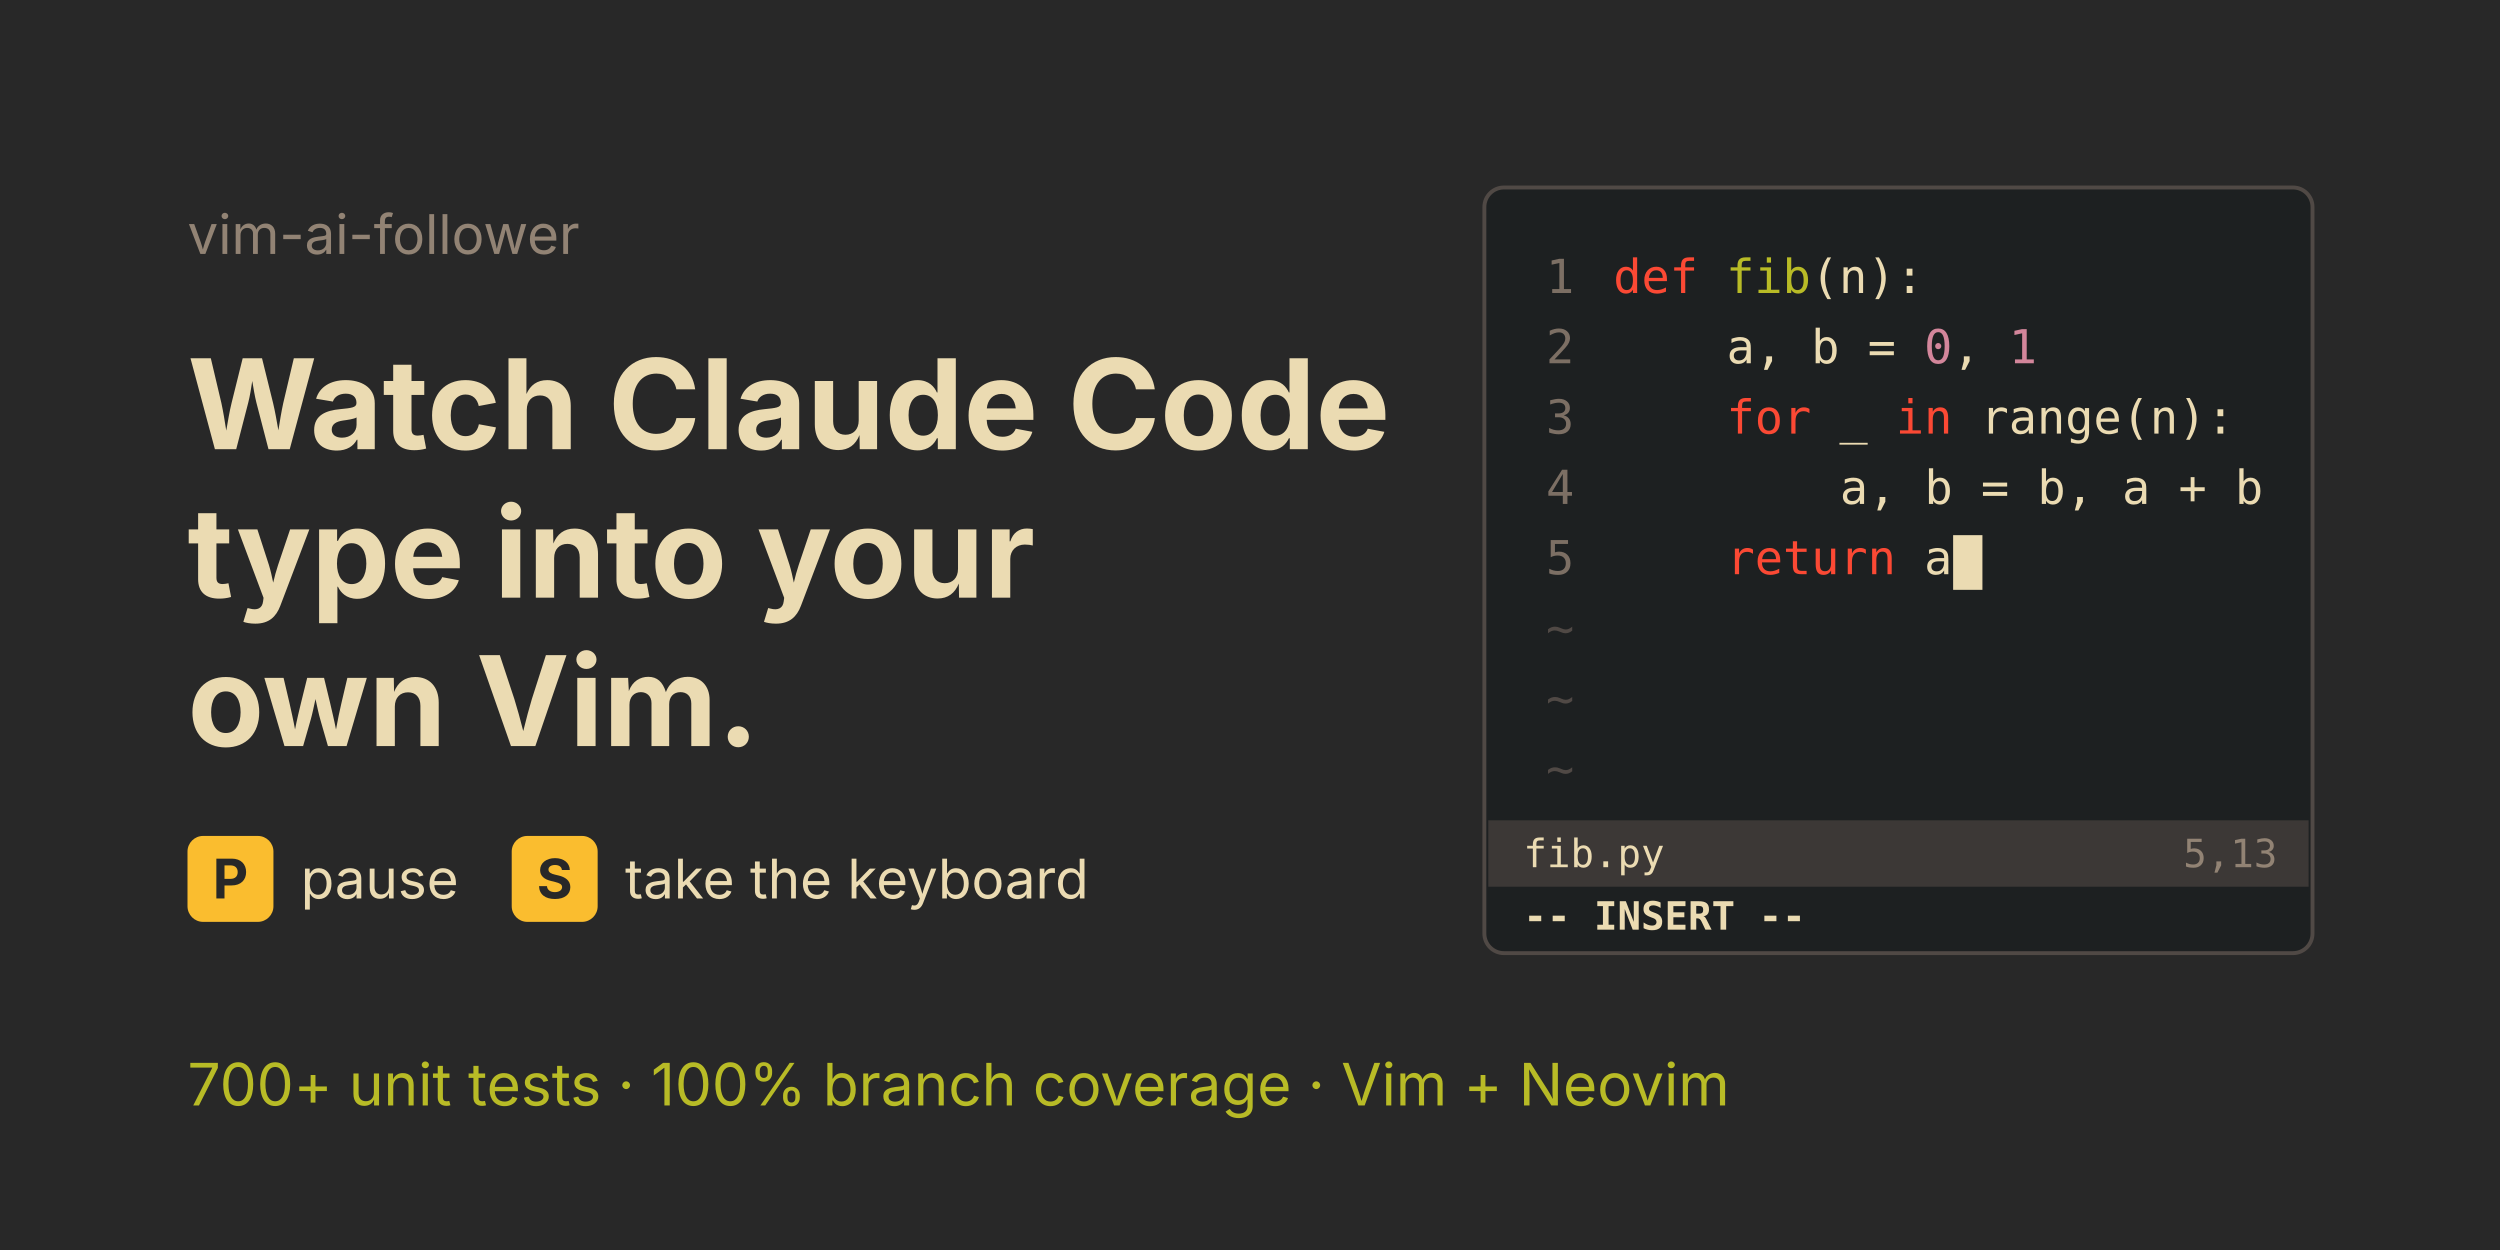
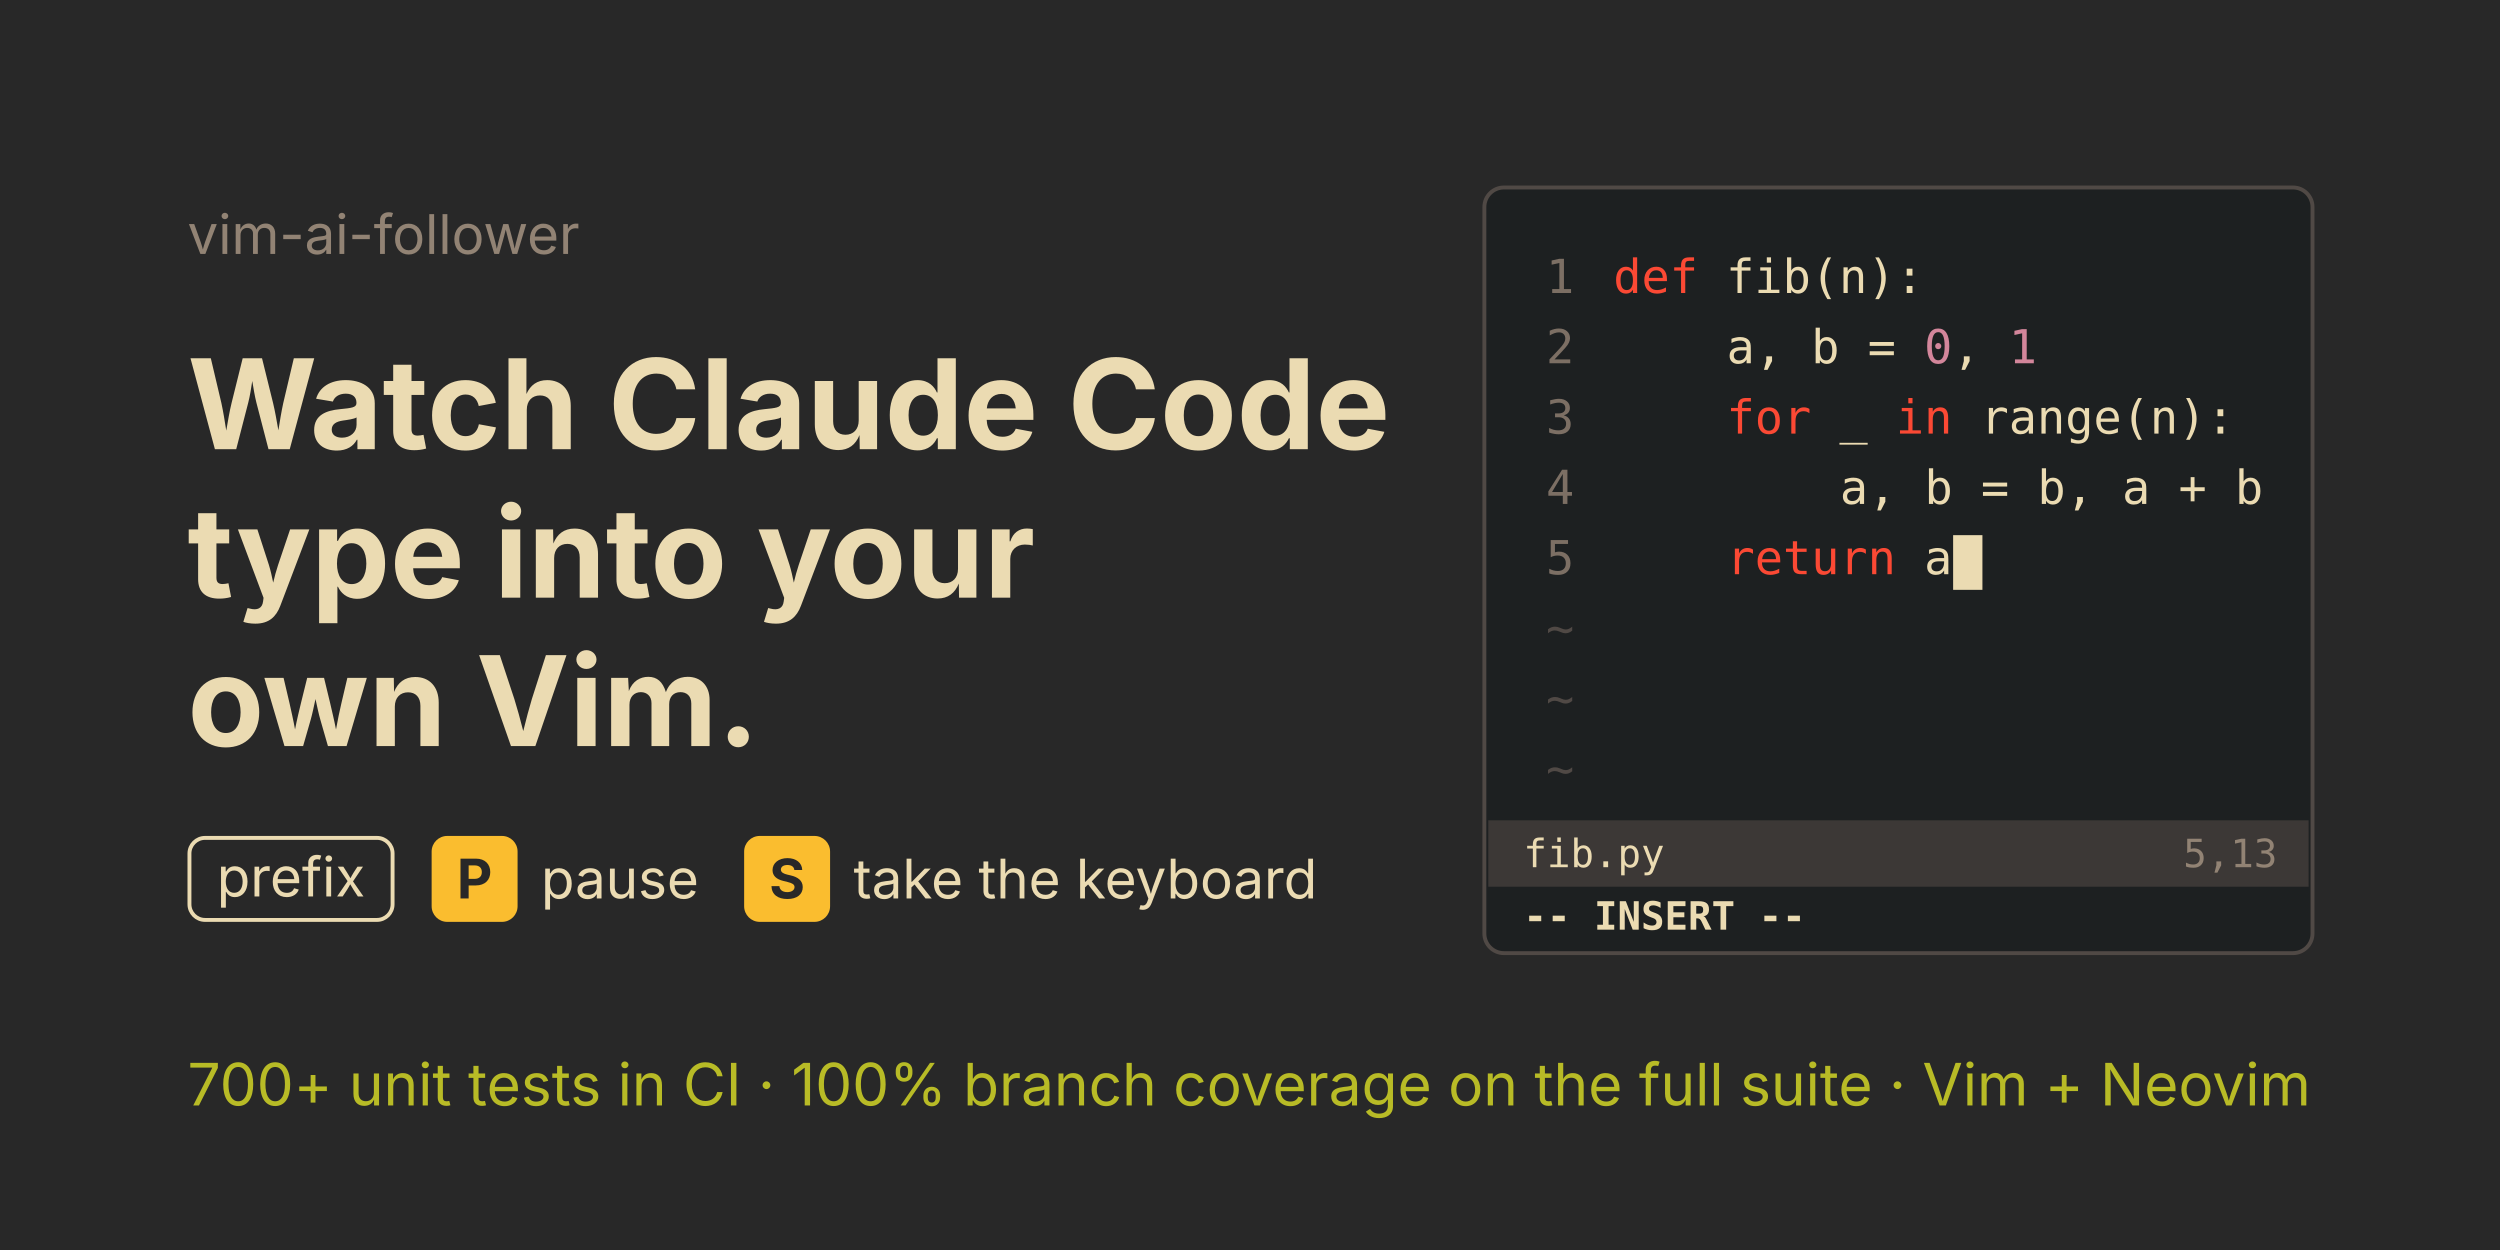
- <svg xmlns="http://www.w3.org/2000/svg" viewBox="0 0 1280 640" width="1280" height="640" role="img" aria-label="vim-ai-follower: Watch Claude Code type into your own Vim. 700+ unit tests, 100% branch coverage, Vim and Neovim backends.">
+ <svg xmlns="http://www.w3.org/2000/svg" viewBox="0 0 1280 640" width="1280" height="640" role="img" aria-label="vim-ai-follower: Watch Claude Code type into your own Vim. 700+ unit tests in CI · 100% branch coverage on the full suite · Vim + Neovim">
  <rect width="1280" height="640" fill="#282828" />
  <g font-family="system-ui, -apple-system, Segoe UI, sans-serif" fill="#EBDBB2">
    <text x="96" y="130" font-size="28" fill="#928374">vim-ai-follower</text>
    <g font-size="64" font-weight="700">
      <text x="96" y="230">Watch Claude Code</text>
      <text x="96" y="306">type into your</text>
      <text x="96" y="382">own Vim.</text>
    </g>
    <g font-size="28">
-       <rect x="96" y="428" width="44" height="44" rx="8" fill="#FABD2F" />
-       <text x="118" y="460" font-weight="700" fill="#282828" text-anchor="middle">P</text>
-       <text x="154" y="460">pause</text>
-       <rect x="262" y="428" width="44" height="44" rx="8" fill="#FABD2F" />
-       <text x="284" y="460" font-weight="700" fill="#282828" text-anchor="middle">S</text>
-       <text x="320" y="460">take the keyboard</text>
+       <rect x="97" y="429" width="104" height="42" rx="8" fill="none" stroke="#EBDBB2" stroke-width="2" />
+       <text x="149" y="459" text-anchor="middle">prefix</text>
+       <rect x="221" y="428" width="44" height="44" rx="8" fill="#FABD2F" />
+       <text x="243" y="460" font-weight="700" fill="#282828" text-anchor="middle">P</text>
+       <text x="277" y="460">pause</text>
+       <rect x="381" y="428" width="44" height="44" rx="8" fill="#FABD2F" />
+       <text x="403" y="460" font-weight="700" fill="#282828" text-anchor="middle">S</text>
+       <text x="437" y="460">take the keyboard</text>
    </g>
-     <text x="96" y="566" font-size="30" fill="#B8BB26">700+ unit tests · 100% branch coverage · Vim + Neovim</text>
+     <text x="96" y="566" font-size="30" fill="#B8BB26">700+ unit tests in CI · 100% branch coverage on the full suite · Vim + Neovim</text>
  </g>
  <g font-family="ui-monospace, SFMono-Regular, Menlo, Consolas, monospace" font-size="24">
    <rect x="760" y="96" width="424" height="392" rx="10" fill="#1D2021" stroke="#504945" stroke-width="2" />
    <g fill="#7C6F64" text-anchor="end">
      <text x="806" y="150">1</text>
      <text x="806" y="186">2</text>
      <text x="806" y="222">3</text>
      <text x="806" y="258">4</text>
      <text x="806" y="294">5</text>
    </g>
    <g fill="#EBDBB2">
      <text x="826" y="150">
-         <tspan fill="#FB4934">def</tspan>
-         <tspan fill="#B8BB26">fib</tspan>(n):</text>
+         <tspan fill="#FB4934">def</tspan> fib(n):</text>
      <text x="884" y="186">a, b = <tspan fill="#D3869B">0</tspan>, <tspan fill="#D3869B">1</tspan>
      </text>
      <text x="884" y="222">
        <tspan fill="#FB4934">for</tspan> _ <tspan fill="#FB4934">in</tspan> range(n):</text>
      <text x="942" y="258">a, b = b, a + b</text>
      <text x="884" y="294">
        <tspan fill="#FB4934">return</tspan> a</text>
    </g>
    <rect x="1000" y="274" width="15" height="28" fill="#EBDBB2" />
    <g fill="#504945">
      <text x="806" y="330" text-anchor="end">~</text>
      <text x="806" y="366" text-anchor="end">~</text>
      <text x="806" y="402" text-anchor="end">~</text>
    </g>
    <rect x="762" y="420" width="420" height="34" fill="#3C3836" />
    <text x="780" y="444" font-size="20" fill="#EBDBB2">fib.py</text>
    <text x="1166" y="444" font-size="20" fill="#928374" text-anchor="end">5,13</text>
    <text x="780" y="476" font-size="20" fill="#EBDBB2" font-weight="700">-- INSERT --</text>
  </g>
</svg>
